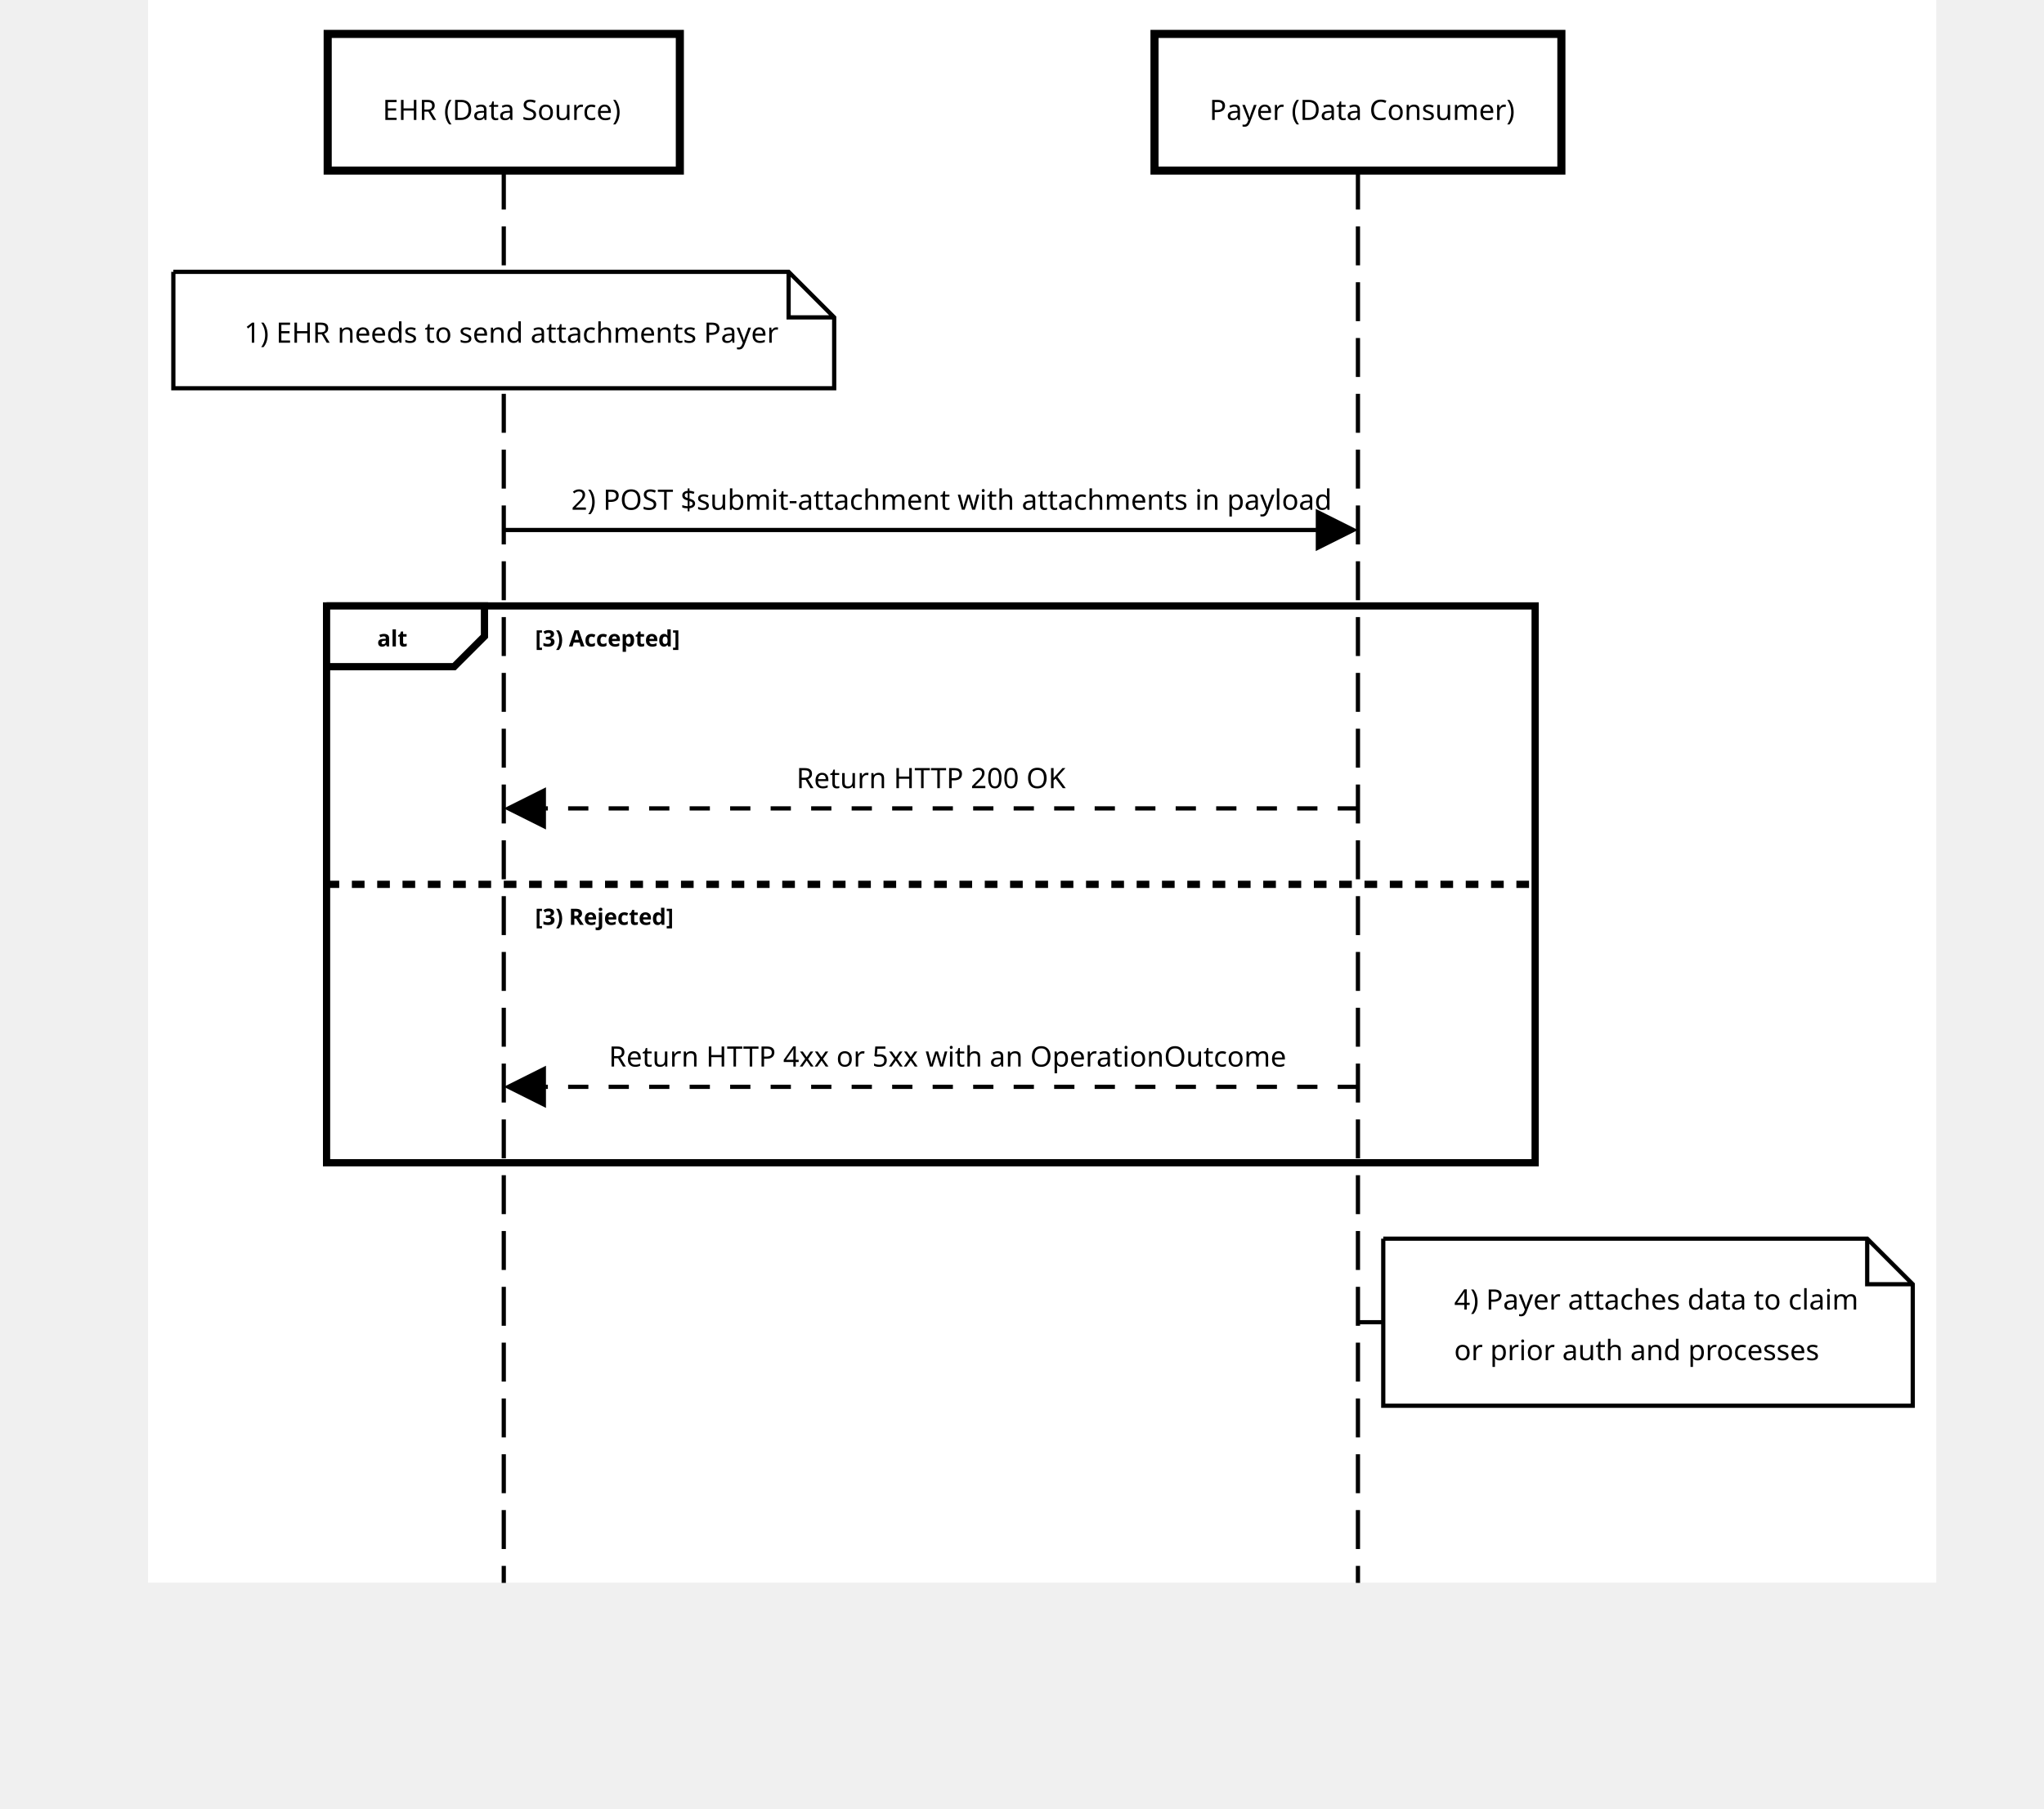
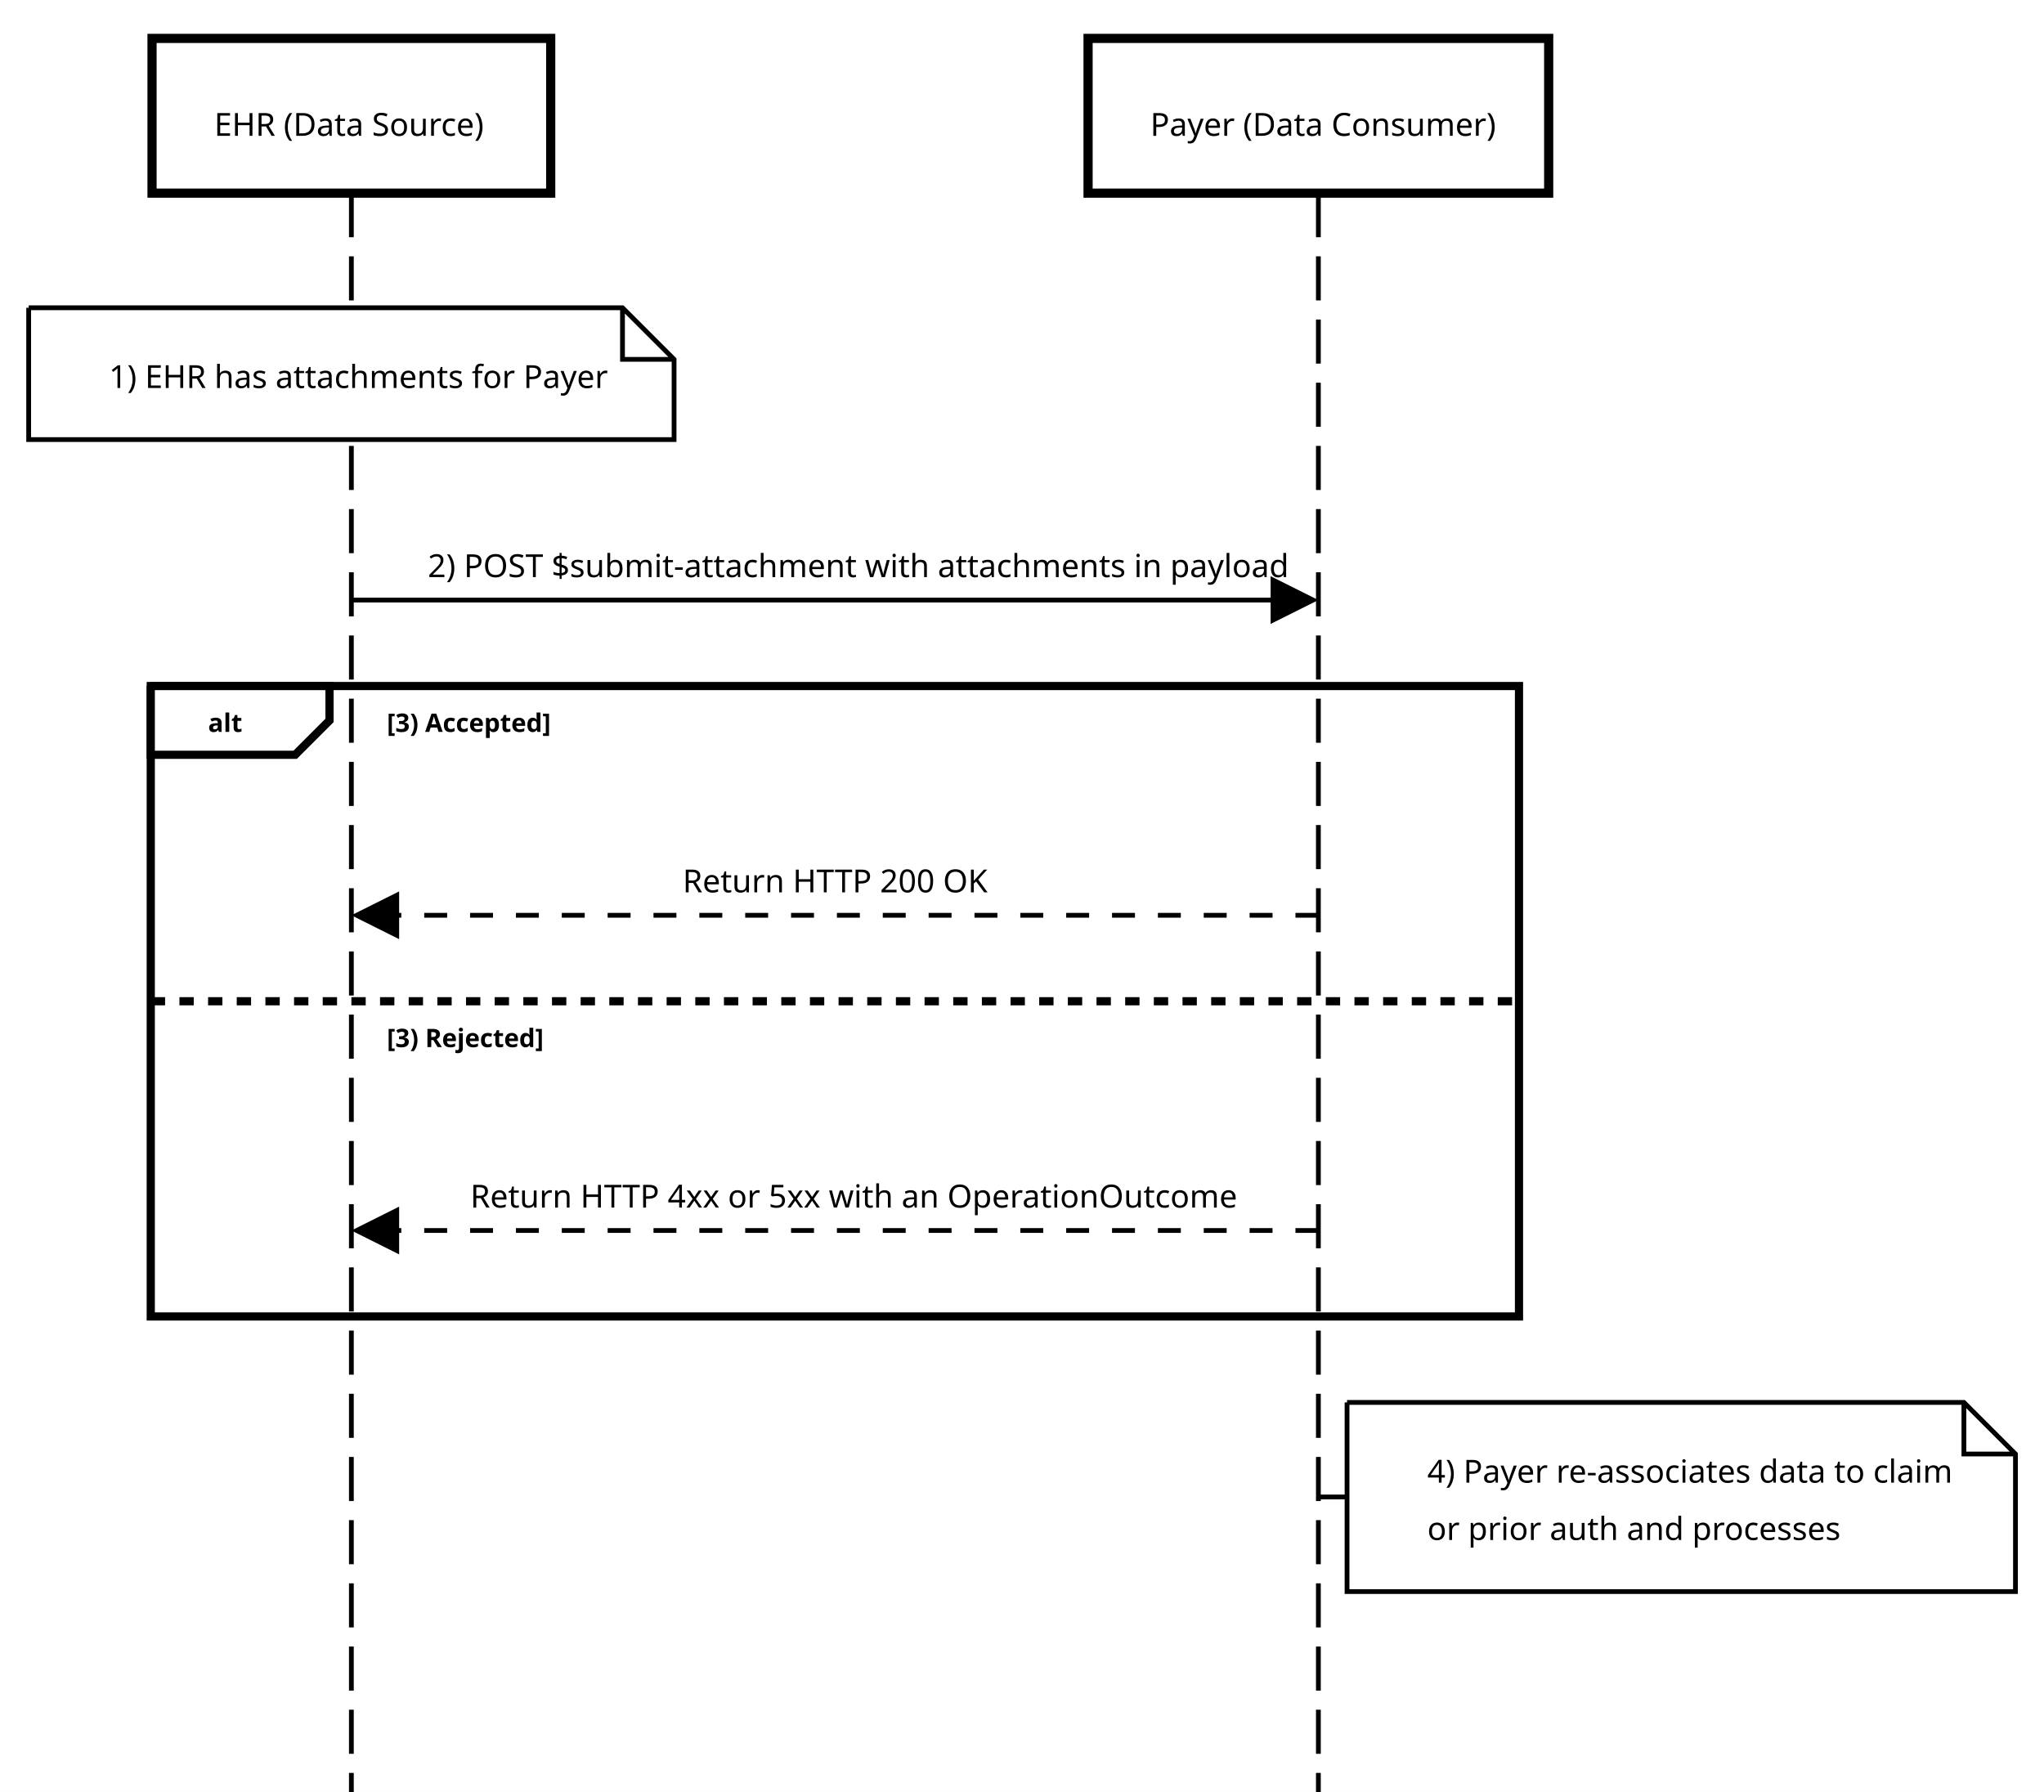
- <svg xmlns="http://www.w3.org/2000/svg" version="1.1" width="932" height="825" viewBox="0.0 0.0 911.0 943.0">
+ <svg xmlns="http://www.w3.org/2000/svg" version="1.1" width="941" height="825">
  <defs />
  <g>
    <g />
    <g />
    <g />
    <g />
    <g />
    <g />
    <g>
-       <rect fill="white" stroke="none" x="0" y="0" width="932" height="825" />
+       <rect fill="white" stroke="none" x="0" y="0" width="941" height="825" />
    </g>
    <g />
    <g>
-       <path fill="none" stroke="black" paint-order="fill stroke markers" d=" M 185.405 88.926 L 185.405 825.141" stroke-miterlimit="10" stroke-width="2.199" stroke-dasharray="20.298,8.796" />
-       <path fill="none" stroke="black" paint-order="fill stroke markers" d=" M 630.589 88.926 L 630.589 825.141" stroke-miterlimit="10" stroke-width="2.199" stroke-dasharray="20.298,8.796" />
+       <path fill="none" stroke="black" paint-order="fill stroke markers" d=" M 161.761 88.926 L 161.761 825.141" stroke-miterlimit="10" stroke-width="2.199" stroke-dasharray="20.298,8.796" />
+       <path fill="none" stroke="black" paint-order="fill stroke markers" d=" M 606.946 88.926 L 606.946 825.141" stroke-miterlimit="10" stroke-width="2.199" stroke-dasharray="20.298,8.796" />
    </g>
    <g>
      <path fill="none" stroke="none" />
      <g>
-         <path fill="white" stroke="black" paint-order="fill stroke markers" d=" M 93.635 17.68 L 277.174 17.68 L 277.174 88.926 L 93.635 88.926 L 93.635 17.68 Z" stroke-miterlimit="10" stroke-width="4.222" stroke-dasharray="" />
+         <path fill="white" stroke="black" paint-order="fill stroke markers" d=" M 69.992 17.68 L 253.531 17.68 L 253.531 88.926 L 69.992 88.926 L 69.992 17.68 Z" stroke-miterlimit="10" stroke-width="4.222" stroke-dasharray="" />
      </g>
      <g>
        <g />
-         <text fill="black" stroke="none" font-family="sans-serif" font-size="11pt" font-style="normal" font-weight="normal" text-decoration="normal" x="122.266" y="62.539" text-anchor="start" dominant-baseline="alphabetic" xml:space="preserve">EHR (Data Source)</text>
+         <text fill="black" stroke="none" font-family="sans-serif" font-size="11pt" font-style="normal" font-weight="normal" text-decoration="normal" x="98.623" y="62.539" text-anchor="start" dominant-baseline="alphabetic" xml:space="preserve">EHR (Data Source)</text>
      </g>
      <path fill="none" stroke="none" />
      <g>
-         <path fill="white" stroke="black" paint-order="fill stroke markers" d=" M 524.561 17.68 L 736.618 17.68 L 736.618 88.926 L 524.561 88.926 L 524.561 17.68 Z" stroke-miterlimit="10" stroke-width="4.222" stroke-dasharray="" />
+         <path fill="white" stroke="black" paint-order="fill stroke markers" d=" M 500.917 17.68 L 712.974 17.68 L 712.974 88.926 L 500.917 88.926 L 500.917 17.68 Z" stroke-miterlimit="10" stroke-width="4.222" stroke-dasharray="" />
      </g>
      <g>
        <g />
-         <text fill="black" stroke="none" font-family="sans-serif" font-size="11pt" font-style="normal" font-weight="normal" text-decoration="normal" x="553.191" y="62.539" text-anchor="start" dominant-baseline="alphabetic" xml:space="preserve">Payer (Data Consumer)</text>
+         <text fill="black" stroke="none" font-family="sans-serif" font-size="11pt" font-style="normal" font-weight="normal" text-decoration="normal" x="529.548" y="62.539" text-anchor="start" dominant-baseline="alphabetic" xml:space="preserve">Payer (Data Consumer)</text>
      </g>
    </g>
    <g>
-       <path fill="white" stroke="black" paint-order="fill stroke markers" d=" M 13.194 141.702 L 333.867 141.702 L 357.616 165.45 L 357.616 202.393 L 13.194 202.393 L 13.194 141.702 M 333.867 141.702 L 333.867 165.45 L 357.616 165.45" stroke-miterlimit="10" stroke-width="2.199" stroke-dasharray="" />
+       <path fill="white" stroke="black" paint-order="fill stroke markers" d=" M 13.194 141.702 L 286.58 141.702 L 310.329 165.45 L 310.329 202.393 L 13.194 202.393 L 13.194 141.702 M 286.58 141.702 L 286.58 165.45 L 310.329 165.45" stroke-miterlimit="10" stroke-width="2.199" stroke-dasharray="" />
      <g>
-         <text fill="black" stroke="none" font-family="sans-serif" font-size="11pt" font-style="normal" font-weight="normal" text-decoration="normal" x="50.137" y="178.644" text-anchor="start" dominant-baseline="alphabetic" xml:space="preserve">1) EHR needs to send attachments Payer</text>
+         <text fill="black" stroke="none" font-family="sans-serif" font-size="11pt" font-style="normal" font-weight="normal" text-decoration="normal" x="50.137" y="178.644" text-anchor="start" dominant-baseline="alphabetic" xml:space="preserve">1) EHR has attachments for Payer</text>
      </g>
      <g>
        <g>
-           <rect fill="white" stroke="none" x="216.63" y="241.975" width="382.734" height="34.304" />
+           <rect fill="white" stroke="none" x="192.987" y="241.975" width="382.734" height="34.304" />
        </g>
-         <text fill="black" stroke="none" font-family="sans-serif" font-size="11pt" font-style="normal" font-weight="normal" text-decoration="normal" x="220.588" y="265.723" text-anchor="start" dominant-baseline="alphabetic" xml:space="preserve">2) POST $submit-attachment with attachments in payload</text>
+         <text fill="black" stroke="none" font-family="sans-serif" font-size="11pt" font-style="normal" font-weight="normal" text-decoration="normal" x="196.945" y="265.723" text-anchor="start" dominant-baseline="alphabetic" xml:space="preserve">2) POST $submit-attachment with attachments in payload</text>
      </g>
      <g>
-         <path fill="none" stroke="black" paint-order="fill stroke markers" d=" M 185.405 276.279 L 608.863 276.279" stroke-miterlimit="10" stroke-width="2.199" stroke-dasharray="" />
-         <g transform="translate(630.5893,276.2785) translate(-630.5893,-276.2785)">
-           <path fill="black" stroke="none" paint-order="stroke fill markers" d=" M 608.6 265.284 L 630.589 276.279 L 608.6 287.273 Z" />
+         <path fill="none" stroke="black" paint-order="fill stroke markers" d=" M 161.761 276.279 L 585.22 276.279" stroke-miterlimit="10" stroke-width="2.199" stroke-dasharray="" />
+         <g transform="translate(606.9458,276.2785) translate(-606.9458,-276.2785)">
+           <path fill="black" stroke="none" paint-order="stroke fill markers" d=" M 584.956 265.284 L 606.946 276.279 L 584.956 287.273 Z" />
        </g>
      </g>
      <g>
        <g>
-           <rect fill="white" stroke="none" x="333.971" y="387.107" width="148.052" height="34.304" />
+           <rect fill="white" stroke="none" x="310.327" y="387.107" width="148.052" height="34.304" />
        </g>
-         <text fill="black" stroke="none" font-family="sans-serif" font-size="11pt" font-style="normal" font-weight="normal" text-decoration="normal" x="337.929" y="410.855" text-anchor="start" dominant-baseline="alphabetic" xml:space="preserve">Return HTTP 200 OK</text>
+         <text fill="black" stroke="none" font-family="sans-serif" font-size="11pt" font-style="normal" font-weight="normal" text-decoration="normal" x="314.286" y="410.855" text-anchor="start" dominant-baseline="alphabetic" xml:space="preserve">Return HTTP 200 OK</text>
      </g>
      <g>
-         <path fill="none" stroke="black" paint-order="fill stroke markers" d=" M 630.589 421.411 L 207.131 421.411" stroke-miterlimit="10" stroke-width="2.199" stroke-dasharray="10.555" />
-         <g transform="translate(185.4049,421.4105) translate(-185.4049,-421.4105)">
-           <path fill="black" stroke="none" paint-order="stroke fill markers" d=" M 207.395 410.416 L 185.405 421.411 L 207.395 432.405 Z" />
+         <path fill="none" stroke="black" paint-order="fill stroke markers" d=" M 606.946 421.411 L 183.487 421.411" stroke-miterlimit="10" stroke-width="2.199" stroke-dasharray="10.555" />
+         <g transform="translate(161.7614,421.4105) translate(-161.7614,-421.4105)">
+           <path fill="black" stroke="none" paint-order="stroke fill markers" d=" M 183.751 410.416 L 161.761 421.411 L 183.751 432.405 Z" />
        </g>
      </g>
      <g>
        <g>
-           <rect fill="white" stroke="none" x="236.197" y="532.239" width="343.6" height="34.304" />
+           <rect fill="white" stroke="none" x="212.554" y="532.239" width="343.6" height="34.304" />
        </g>
-         <text fill="black" stroke="none" font-family="sans-serif" font-size="11pt" font-style="normal" font-weight="normal" text-decoration="normal" x="240.155" y="555.987" text-anchor="start" dominant-baseline="alphabetic" xml:space="preserve">Return HTTP 4xx or 5xx with an OperationOutcome</text>
+         <text fill="black" stroke="none" font-family="sans-serif" font-size="11pt" font-style="normal" font-weight="normal" text-decoration="normal" x="216.512" y="555.987" text-anchor="start" dominant-baseline="alphabetic" xml:space="preserve">Return HTTP 4xx or 5xx with an OperationOutcome</text>
      </g>
      <g>
-         <path fill="none" stroke="black" paint-order="fill stroke markers" d=" M 630.589 566.543 L 207.131 566.543" stroke-miterlimit="10" stroke-width="2.199" stroke-dasharray="10.555" />
-         <g transform="translate(185.4049,566.5425) translate(-185.4049,-566.5425)">
-           <path fill="black" stroke="none" paint-order="stroke fill markers" d=" M 207.395 555.548 L 185.405 566.543 L 207.395 577.537 Z" />
+         <path fill="none" stroke="black" paint-order="fill stroke markers" d=" M 606.946 566.543 L 183.487 566.543" stroke-miterlimit="10" stroke-width="2.199" stroke-dasharray="10.555" />
+         <g transform="translate(161.7614,566.5425) translate(-161.7614,-566.5425)">
+           <path fill="black" stroke="none" paint-order="stroke fill markers" d=" M 183.751 555.548 L 161.761 566.543 L 183.751 577.537 Z" />
        </g>
      </g>
-       <path fill="white" stroke="black" paint-order="fill stroke markers" d=" M 630.589 689.245 L 643.783 689.245 M 643.783 645.705 L 896.003 645.705 L 919.751 669.454 L 919.751 732.785 L 643.783 732.785 L 643.783 645.705 M 896.003 645.705 L 896.003 669.454 L 919.751 669.454" stroke-miterlimit="10" stroke-width="2.199" stroke-dasharray="" />
+       <path fill="white" stroke="black" paint-order="fill stroke markers" d=" M 606.946 689.245 L 620.14 689.245 M 620.14 645.705 L 904.12 645.705 L 927.869 669.454 L 927.869 732.785 L 620.14 732.785 L 620.14 645.705 M 904.12 645.705 L 904.12 669.454 L 927.869 669.454" stroke-miterlimit="10" stroke-width="2.199" stroke-dasharray="" />
      <g>
-         <text fill="black" stroke="none" font-family="sans-serif" font-size="11pt" font-style="normal" font-weight="normal" text-decoration="normal" x="680.726" y="682.648" text-anchor="start" dominant-baseline="alphabetic" xml:space="preserve">4) Payer attaches data to claim</text>
-         <text fill="black" stroke="none" font-family="sans-serif" font-size="11pt" font-style="normal" font-weight="normal" text-decoration="normal" x="680.726" y="709.036" text-anchor="start" dominant-baseline="alphabetic" xml:space="preserve">or prior auth and processes</text>
+         <text fill="black" stroke="none" font-family="sans-serif" font-size="11pt" font-style="normal" font-weight="normal" text-decoration="normal" x="657.082" y="682.648" text-anchor="start" dominant-baseline="alphabetic" xml:space="preserve">4) Payer re-associates data to claim</text>
+         <text fill="black" stroke="none" font-family="sans-serif" font-size="11pt" font-style="normal" font-weight="normal" text-decoration="normal" x="657.082" y="709.036" text-anchor="start" dominant-baseline="alphabetic" xml:space="preserve">or prior auth and processes</text>
      </g>
      <g>
        <g />
-         <path fill="none" stroke="black" paint-order="fill stroke markers" d=" M 93.048 315.86 L 722.946 315.86 L 722.946 606.124 L 93.048 606.124 L 93.048 315.86 Z" stroke-miterlimit="10" stroke-width="3.77" stroke-dasharray="" />
-         <path fill="white" stroke="black" paint-order="fill stroke markers" d=" M 93.048 315.86 L 93.048 347.525 L 159.512 347.525 L 175.345 331.693 L 175.345 315.86 L 93.048 315.86" stroke-miterlimit="10" stroke-width="3.77" stroke-dasharray="" />
-         <text fill="black" stroke="none" font-family="sans-serif" font-size="8.8pt" font-style="normal" font-weight="bold" text-decoration="normal" x="119.436" y="336.97" text-anchor="start" dominant-baseline="alphabetic" xml:space="preserve">alt</text>
-         <text fill="black" stroke="none" font-family="sans-serif" font-size="8.8pt" font-style="normal" font-weight="bold" text-decoration="normal" x="201.732" y="336.97" text-anchor="start" dominant-baseline="alphabetic" xml:space="preserve">[3) Accepted]</text>
+         <path fill="none" stroke="black" paint-order="fill stroke markers" d=" M 69.405 315.86 L 699.302 315.86 L 699.302 606.124 L 69.405 606.124 L 69.405 315.86 Z" stroke-miterlimit="10" stroke-width="3.77" stroke-dasharray="" />
+         <path fill="white" stroke="black" paint-order="fill stroke markers" d=" M 69.405 315.86 L 69.405 347.525 L 135.869 347.525 L 151.701 331.693 L 151.701 315.86 L 69.405 315.86" stroke-miterlimit="10" stroke-width="3.77" stroke-dasharray="" />
+         <text fill="black" stroke="none" font-family="sans-serif" font-size="8.8pt" font-style="normal" font-weight="bold" text-decoration="normal" x="95.792" y="336.97" text-anchor="start" dominant-baseline="alphabetic" xml:space="preserve">alt</text>
+         <text fill="black" stroke="none" font-family="sans-serif" font-size="8.8pt" font-style="normal" font-weight="bold" text-decoration="normal" x="178.089" y="336.97" text-anchor="start" dominant-baseline="alphabetic" xml:space="preserve">[3) Accepted]</text>
        <g>
-           <path fill="none" stroke="black" paint-order="fill stroke markers" d=" M 93.048 460.992 L 722.946 460.992" stroke-miterlimit="10" stroke-width="3.77" stroke-dasharray="6.597" />
+           <path fill="none" stroke="black" paint-order="fill stroke markers" d=" M 69.405 460.992 L 699.302 460.992" stroke-miterlimit="10" stroke-width="3.77" stroke-dasharray="6.597" />
        </g>
        <g />
-         <text fill="black" stroke="none" font-family="sans-serif" font-size="8.8pt" font-style="normal" font-weight="bold" text-decoration="normal" x="201.732" y="482.102" text-anchor="start" dominant-baseline="alphabetic" xml:space="preserve">[3) Rejected]</text>
+         <text fill="black" stroke="none" font-family="sans-serif" font-size="8.8pt" font-style="normal" font-weight="bold" text-decoration="normal" x="178.089" y="482.102" text-anchor="start" dominant-baseline="alphabetic" xml:space="preserve">[3) Rejected]</text>
      </g>
      <g />
    </g>
    <g />
    <g />
  </g>
</svg>
